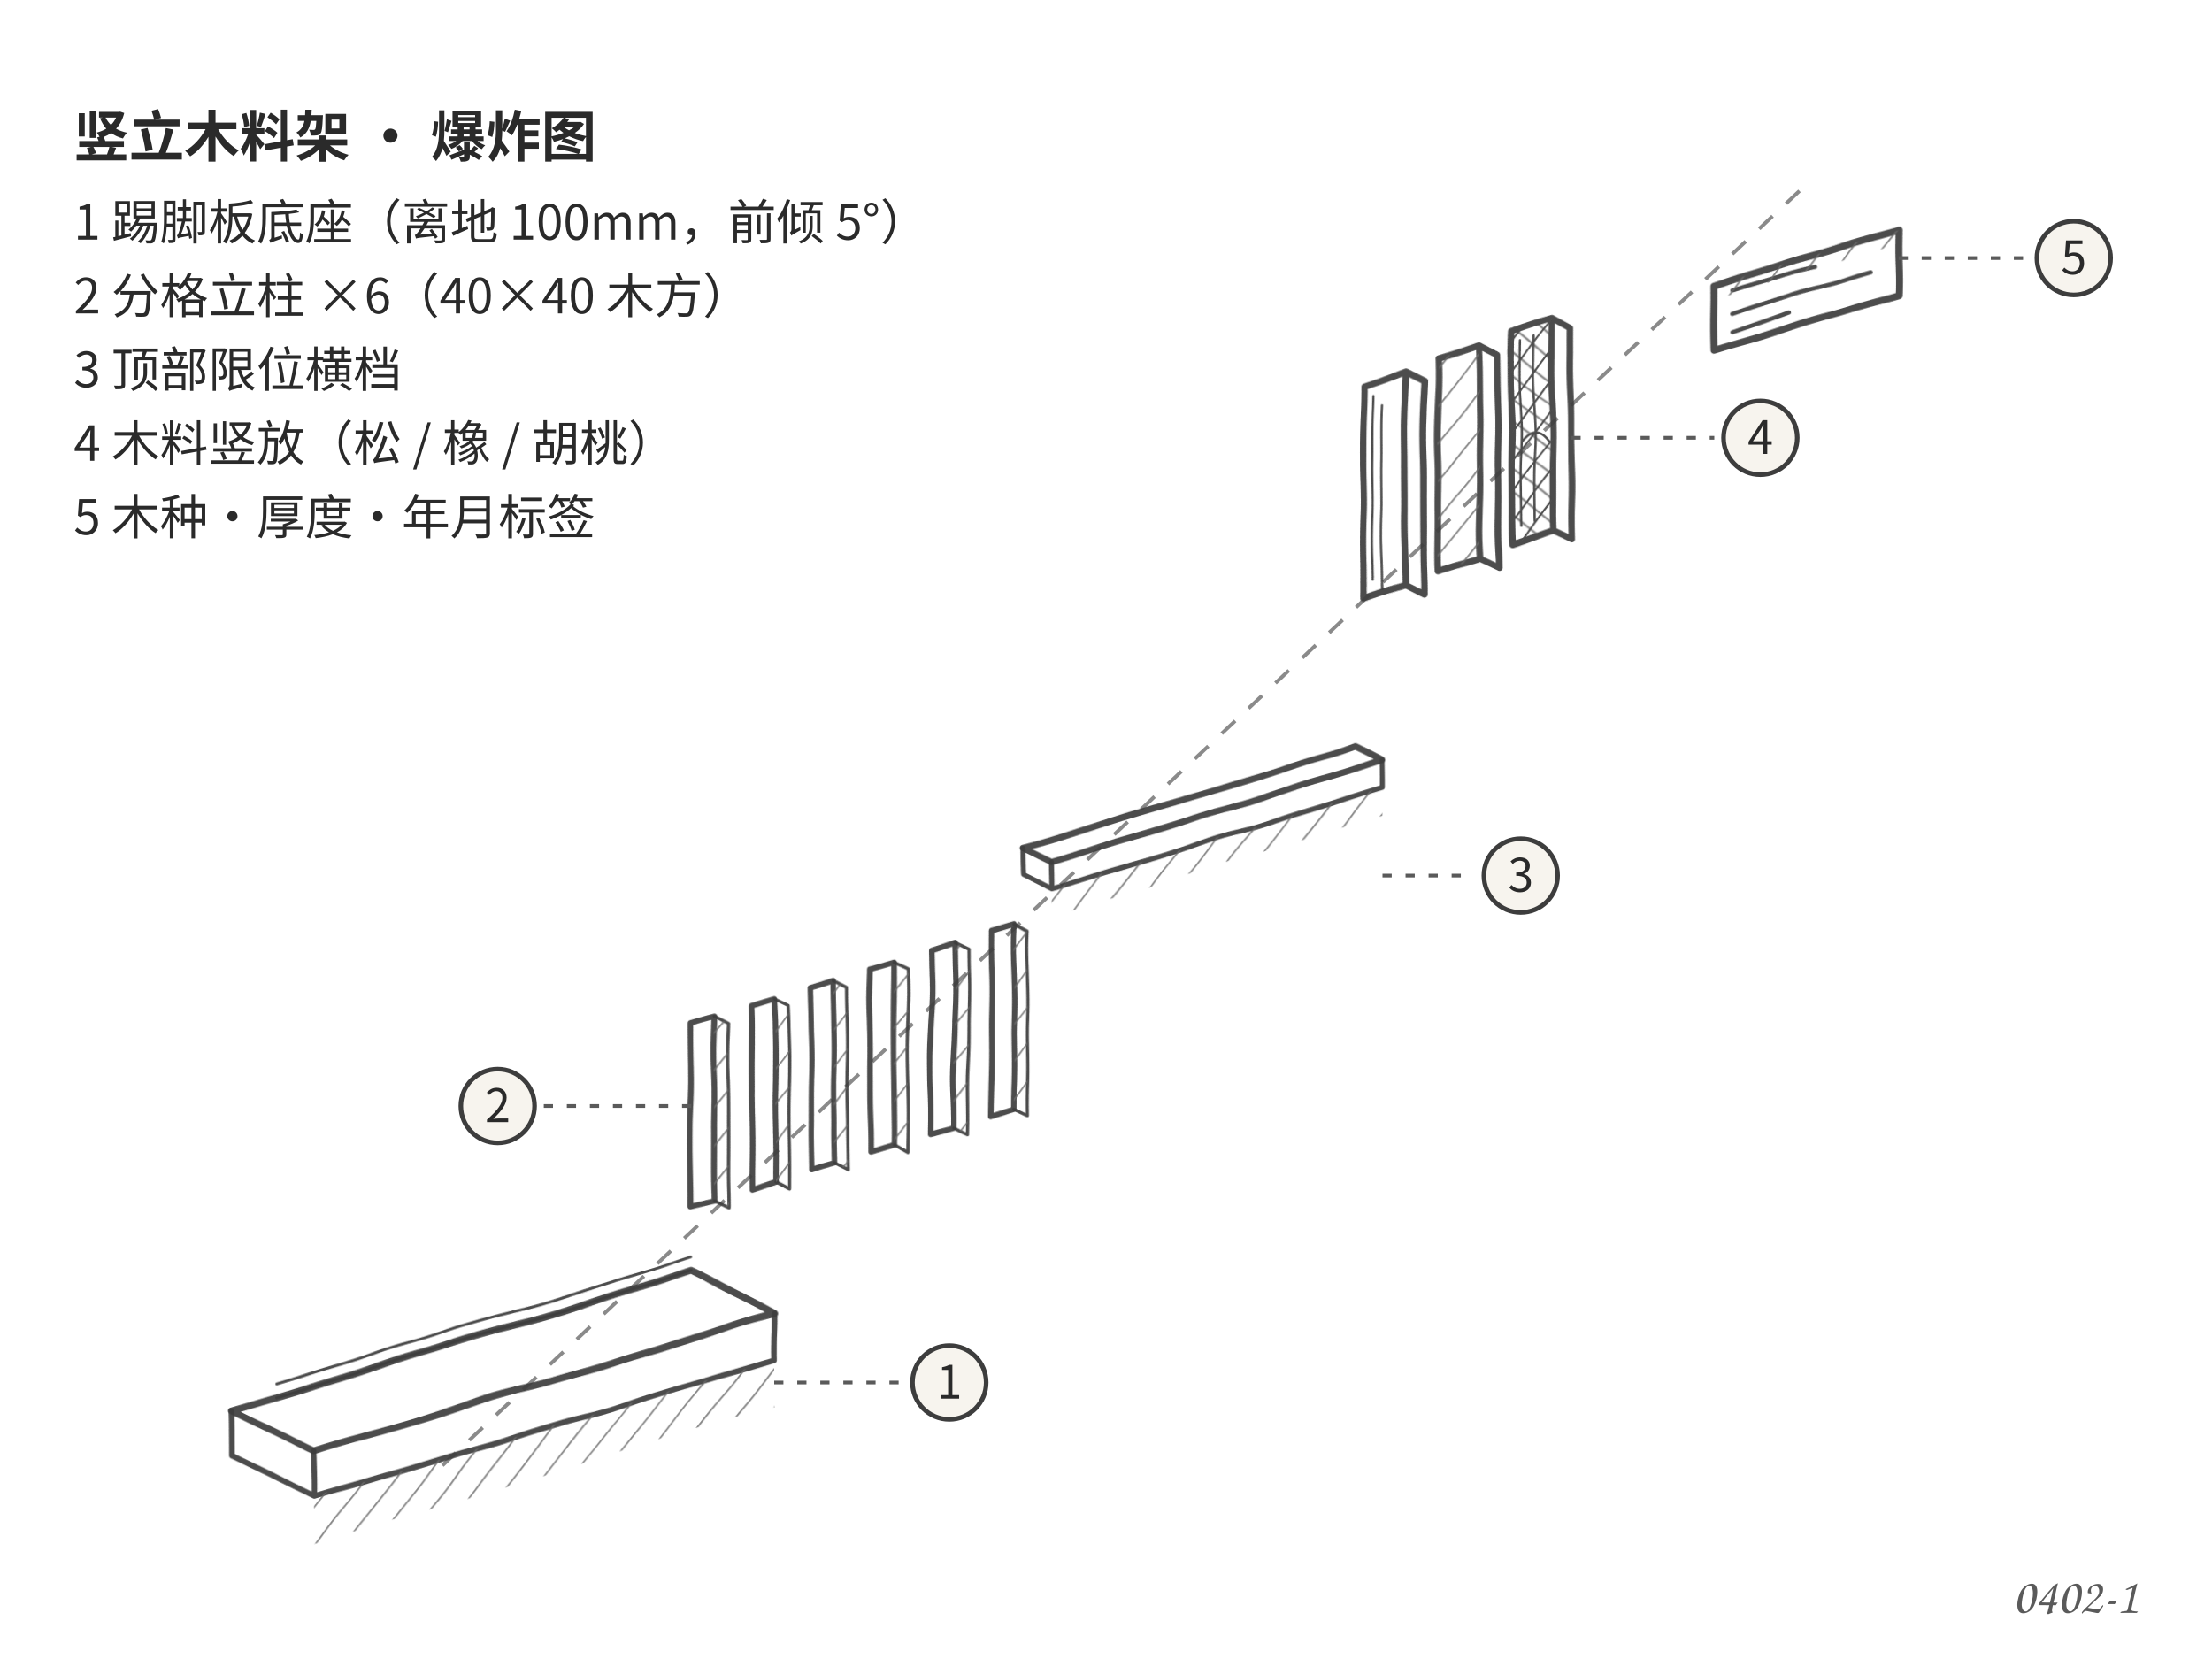
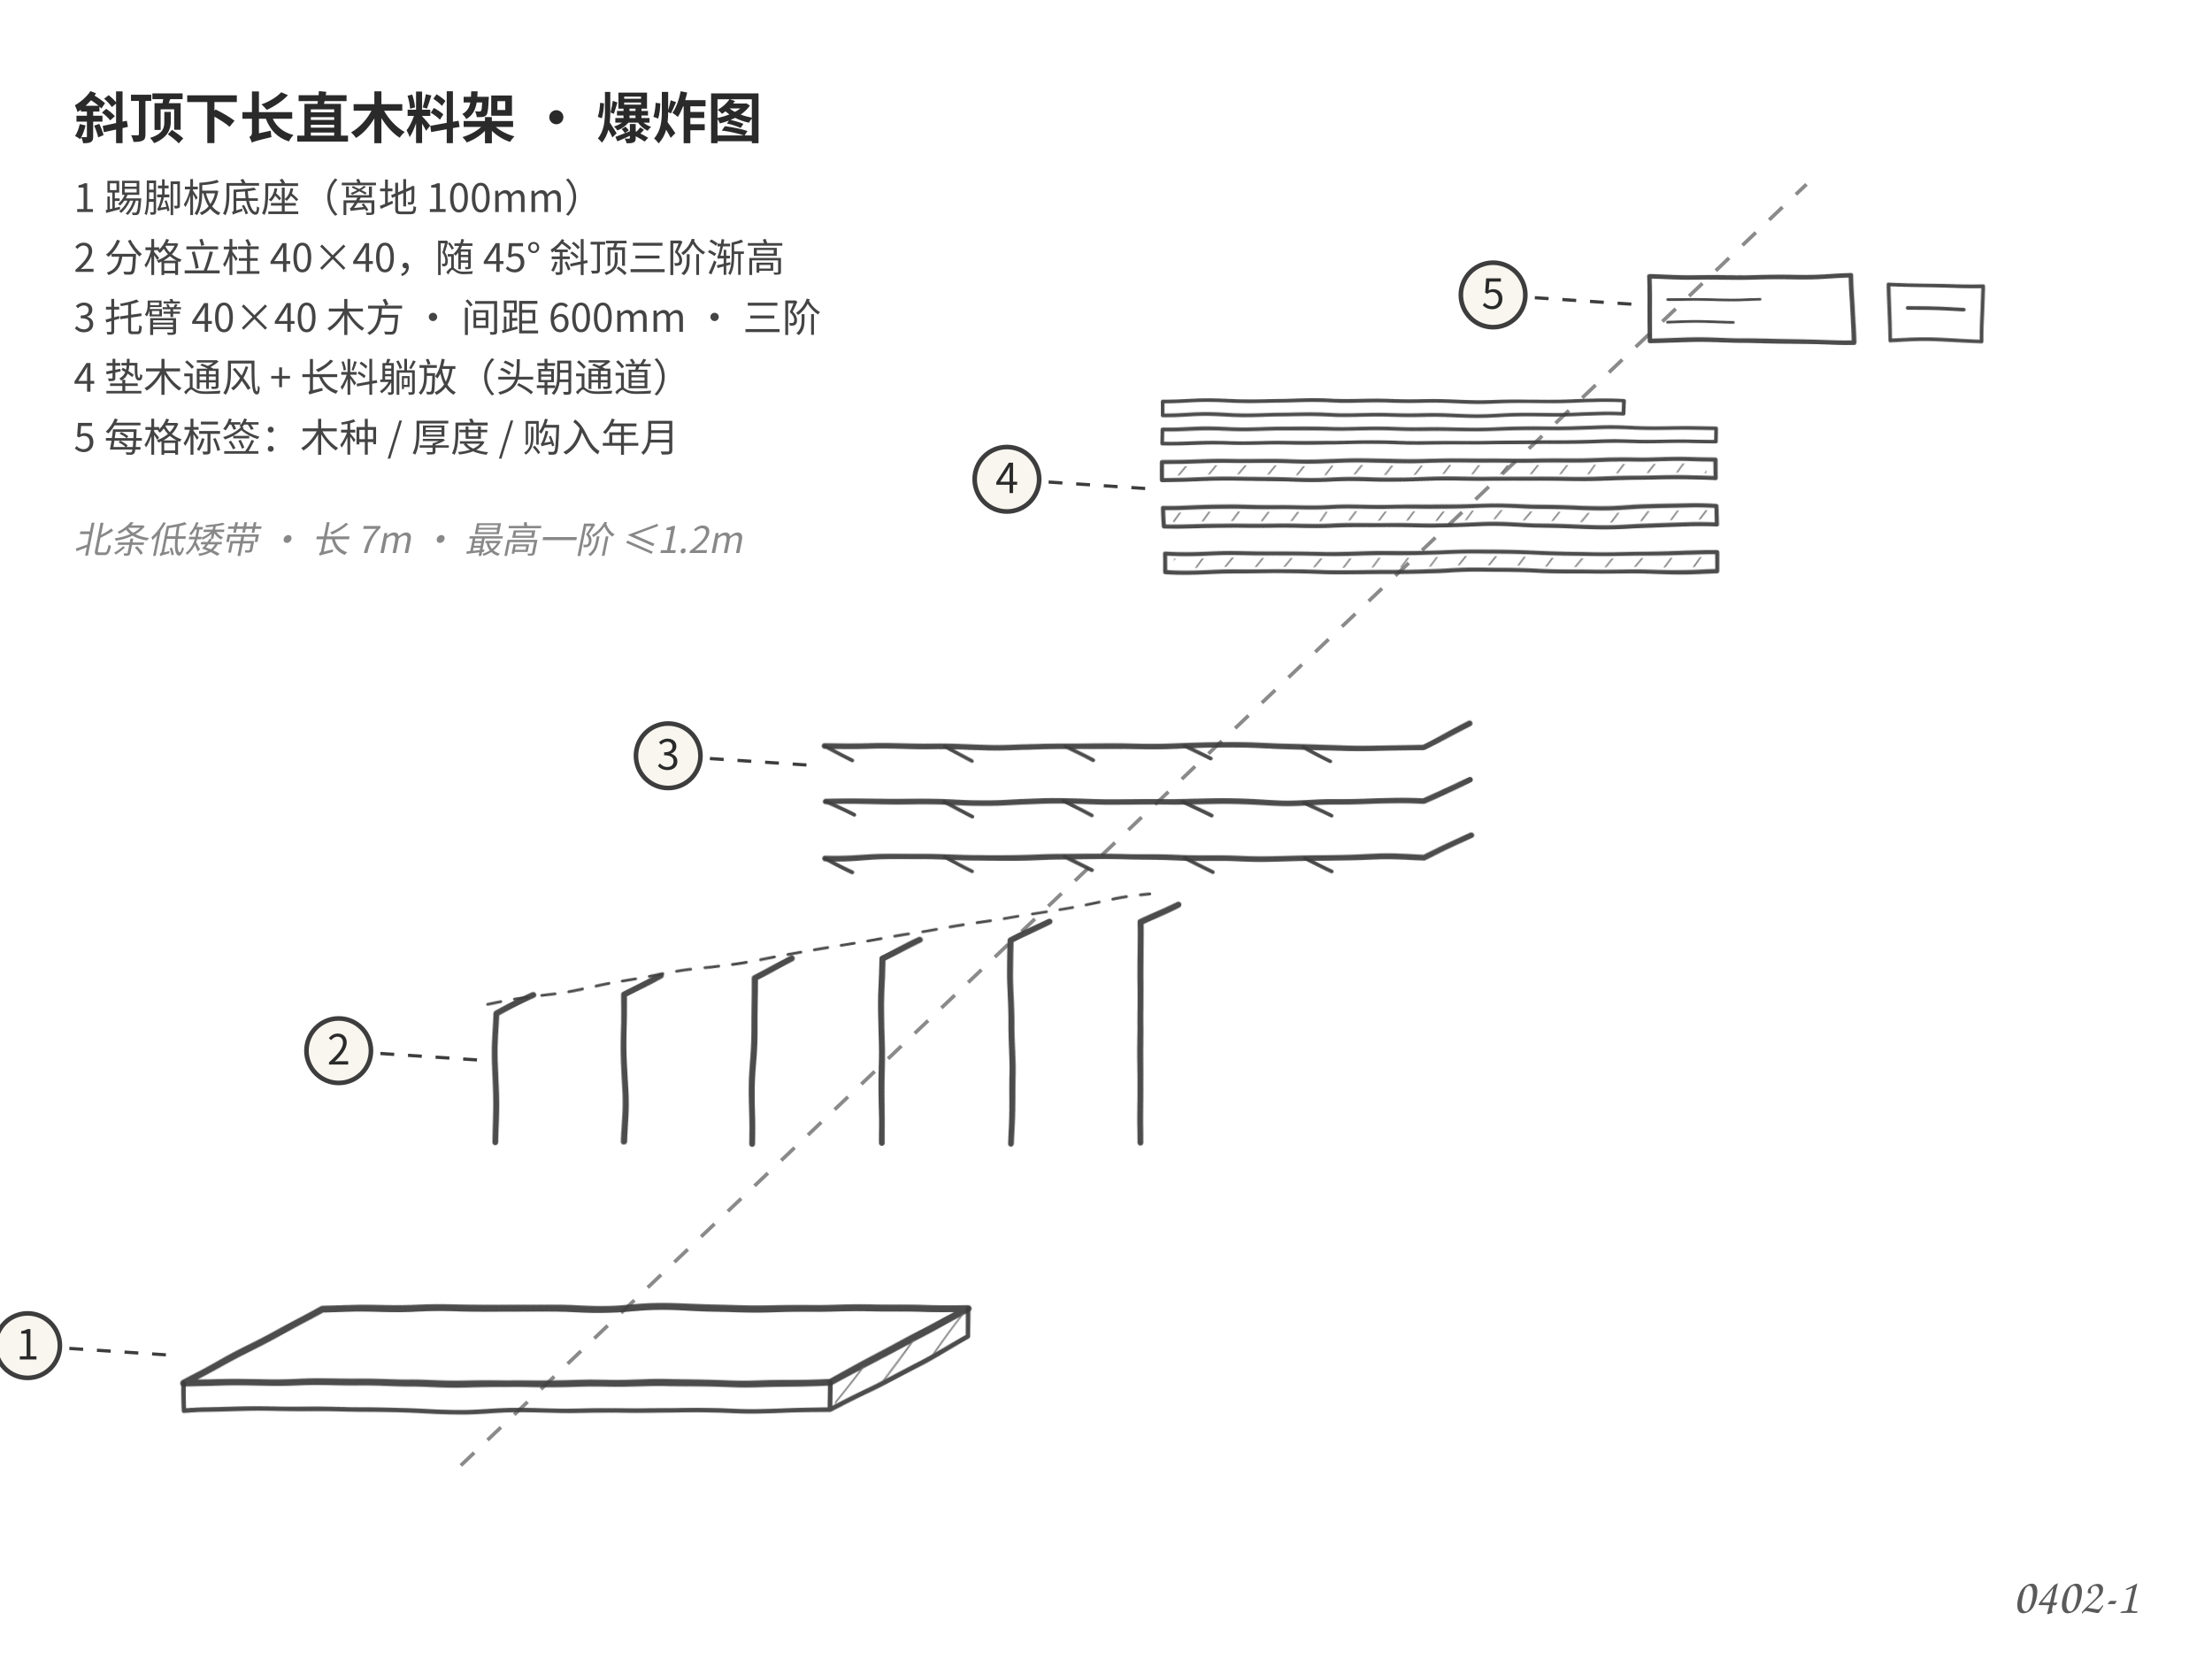
<svg xmlns="http://www.w3.org/2000/svg" viewBox="0 0 480 360" width="480" height="360" font-family="'Noto Sans SC','PingFang SC','Noto Sans CJK SC',sans-serif">
  <defs>
    <filter id="p0402-1-pencil" x="-5%" y="-5%" width="110%" height="110%">
-       <feTurbulence type="fractalNoise" baseFrequency="0.045" numOctaves="2" seed="3" result="n" />
+       <feTurbulence type="fractalNoise" baseFrequency="0.045" numOctaves="2" seed="43" result="n" />
      <feDisplacementMap in="SourceGraphic" in2="n" scale="1.4" xChannelSelector="R" yChannelSelector="G" />
    </filter>
    <pattern id="p0402-1-shade" width="5" height="5" patternUnits="userSpaceOnUse" patternTransform="rotate(38)">
      <line x1="0" y1="0" x2="0" y2="5" stroke="#6b6b6b" stroke-width="0.7" stroke-opacity="0.8" />
    </pattern>
    <pattern id="p0402-1-shade2" width="4" height="4" patternUnits="userSpaceOnUse" patternTransform="rotate(38)">
      <line x1="0" y1="0" x2="0" y2="4" stroke="#4a4a4a" stroke-width="0.8" />
      <line x1="0" y1="2" x2="4" y2="2" stroke="#4a4a4a" stroke-width="0.5" stroke-opacity="0.6" />
    </pattern>
  </defs>
-   <path d="M96 318 L392 40" stroke="#8a8a8a" stroke-width="0.8" stroke-dasharray="4 4" fill="none" />
+   <path d="M100 318 L392 40" stroke="#8a8a8a" stroke-width="0.8" stroke-dasharray="4 4" fill="none" />
  <g filter="url(#p0402-1-pencil)" stroke="#3d3d3d" fill="none" stroke-linecap="round" stroke-linejoin="round" stroke-opacity="0.92">
-     <path d="M50 306 l100 -30 l18 9 l-100 30 Z" stroke-width="1.5" />
-     <path d="M50 306 v10 l18 9 v-10 M168 285 v10 l-100 30 v-10" stroke-width="1.2" />
-     <path d="M68 325 l100 -30 v10 l-100 30 Z" fill="url(#p0402-1-shade)" stroke="none" />
-     <path d="M60 300 l90 -27 M60 303 l90 -27" stroke-width="0.6" />
-     <path d="M150 262 v-40 l5 -1.5 v40 Z" stroke-width="1.2" />
-     <path d="M155 220.5 l3 1.5 v40 l-3 -1.5" stroke-width="0.7" />
-     <path d="M155 220.5 l3 1.5 v40 l-3 -1.5 Z" fill="url(#p0402-1-shade)" stroke="none" />
-     <path d="M163 258 v-40 l5 -1.5 v40 Z" stroke-width="1.2" />
-     <path d="M168 216.5 l3 1.5 v40 l-3 -1.5" stroke-width="0.7" />
-     <path d="M168 216.5 l3 1.5 v40 l-3 -1.5 Z" fill="url(#p0402-1-shade)" stroke="none" />
-     <path d="M176 254 v-40 l5 -1.5 v40 Z" stroke-width="1.2" />
-     <path d="M181 212.5 l3 1.5 v40 l-3 -1.5" stroke-width="0.7" />
-     <path d="M181 212.5 l3 1.5 v40 l-3 -1.5 Z" fill="url(#p0402-1-shade)" stroke="none" />
-     <path d="M189 250 v-40 l5 -1.5 v40 Z" stroke-width="1.2" />
-     <path d="M194 208.5 l3 1.5 v40 l-3 -1.5" stroke-width="0.7" />
-     <path d="M194 208.5 l3 1.5 v40 l-3 -1.5 Z" fill="url(#p0402-1-shade)" stroke="none" />
-     <path d="M202 246 v-40 l5 -1.5 v40 Z" stroke-width="1.2" />
-     <path d="M207 204.5 l3 1.5 v40 l-3 -1.5" stroke-width="0.7" />
-     <path d="M207 204.5 l3 1.5 v40 l-3 -1.5 Z" fill="url(#p0402-1-shade)" stroke="none" />
-     <path d="M215 242 v-40 l5 -1.5 v40 Z" stroke-width="1.2" />
-     <path d="M220 200.5 l3 1.5 v40 l-3 -1.5" stroke-width="0.7" />
-     <path d="M220 200.5 l3 1.5 v40 l-3 -1.5 Z" fill="url(#p0402-1-shade)" stroke="none" />
-     <path d="M222 184 l72 -22 l6 3 l-72 22 Z" stroke-width="1.4" />
-     <path d="M222 184 v6 l6 3 v-6 M300 165 v6 l-72 22 v-6" stroke-width="1.1" />
-     <path d="M228 193 l72 -22 v6 l-72 22 Z" fill="url(#p0402-1-shade)" stroke="none" />
-     <path d="M296 130 l9 -3 v-46 l-9 3 Z M305 127 l4 2 v-46 l-4 -2" stroke-width="1.4" />
-     <path d="M298 126 v-40 M300 128 v-40" stroke-width="0.5" />
-     <path d="M312 124 l9 -3 v-46 l-9 3 Z M321 121 l4 2 v-46 l-4 -2" stroke-width="1.4" />
-     <path d="M312 124 l9 -3 v-46 l-9 3 Z" fill="url(#p0402-1-shade)" stroke="none" />
-     <path d="M328 118 l9 -3 v-46 l-9 3 Z M337 115 l4 2 v-46 l-4 -2" stroke-width="1.4" />
-     <path d="M330 114 v-40 M333 113 v-40 M330 96 q3 -4 6 0" stroke-width="0.5" />
-     <path d="M328 118 l9 -3 v-46 l-9 3 Z" fill="url(#p0402-1-shade2)" stroke="none" />
-     <path d="M372 62 l40 -12 v14 l-40 12 Z" stroke-width="1.5" />
-     <path d="M376 63 l18 -5 M376 68 l30 -9 M376 72 l12 -4" stroke-width="0.9" />
-     <path d="M372 62 l40 -12 v3 l-40 12 Z" fill="url(#p0402-1-shade)" stroke="none" />
+     <path d="M40.0 300.0 h140 l30 -16 h-140 Z" stroke-width="1.5" />
+     <path d="M40.0 300.0 v6 h140 v-6 M180.0 306.0 l30 -16 v-6" stroke-width="1" />
+     <path d="M181.0 305.0 l28 -15 v-5 l-28 15 Z" fill="url(#p0402-1-shade)" stroke="none" />
+     <path d="M107.5 248.0 v-28 M107.5 220.0 l8 -4" stroke-width="1.3" />
+     <path d="M135.5 248.0 v-32 M135.5 216.0 l8 -4" stroke-width="1.3" />
+     <path d="M163.5 248.0 v-36 M163.5 212.0 l8 -4" stroke-width="1.3" />
+     <path d="M191.5 248.0 v-40 M191.5 208.0 l8 -4" stroke-width="1.3" />
+     <path d="M219.5 248.0 v-44 M219.5 204.0 l8 -4" stroke-width="1.3" />
+     <path d="M247.5 248.0 v-48 M247.5 200.0 l8 -4" stroke-width="1.3" />
+     <path d="M105.5 218.0 L249.5 194.0" stroke-width="0.6" stroke-dasharray="3 3" />
+     <path d="M179.0 186.0 h130 l10 -5" stroke-width="1.2" />
+     <path d="M179.0 186.0 l6 3 M205.0 186.0 l6 3 M231.0 186.0 l6 3 M257.0 186.0 l6 3 M283.0 186.0 l6 3" stroke-width="0.8" />
+     <path d="M179.0 174.0 h130 l10 -5" stroke-width="1.2" />
+     <path d="M179.0 174.0 l6 3 M205.0 174.0 l6 3 M231.0 174.0 l6 3 M257.0 174.0 l6 3 M283.0 174.0 l6 3" stroke-width="0.8" />
+     <path d="M179.0 162.0 h130 l10 -5" stroke-width="1.2" />
+     <path d="M179.0 162.0 l6 3 M205.0 162.0 l6 3 M231.0 162.0 l6 3 M257.0 162.0 l6 3 M283.0 162.0 l6 3" stroke-width="0.8" />
+     <path d="M252.5 124.0 h120 v-4 h-120 Z" stroke-width="0.9" />
+     <path d="M254.5 123.0 h116 v-2 h-116 Z" fill="url(#p0402-1-shade)" stroke="none" />
+     <path d="M252.5 114.0 h120 v-4 h-120 Z" stroke-width="0.9" />
+     <path d="M254.5 113.0 h116 v-2 h-116 Z" fill="url(#p0402-1-shade)" stroke="none" />
+     <path d="M252.5 104.0 h120 v-4 h-120 Z" stroke-width="0.9" />
+     <path d="M254.5 103.0 h116 v-2 h-116 Z" fill="url(#p0402-1-shade)" stroke="none" />
+     <path d="M252.5 96.0 h120 v-3 h-120 Z M252.5 90.0 h100 v-3 h-100 Z" stroke-width="0.8" />
+     <path d="M358.0 60.0 h44 v14 h-44 Z" stroke-width="1" />
+     <path d="M362.0 65.0 h20 M362.0 70.0 h14" stroke-width="0.6" />
+     <path d="M410.0 62.0 h20 v12 h-20 Z M414.0 67.0 h12" stroke-width="0.8" />
  </g>
-   <g stroke="#5a5a5a" stroke-width="0.8" fill="none" stroke-dasharray="2 3">
-     <path d="M168 300 H196" />
-     <path d="M150 240 H118" />
-     <path d="M300 190 H320" />
-     <path d="M341 95 H372" />
-     <path d="M412 56 H440" />
+   <g stroke="#3d3d3d" stroke-width="0.7" fill="none" stroke-dasharray="3 3">
+     <path d="M36.0 294.0 L6.0 292.0" />
+     <path d="M103.5 230.0 L73.5 228.0" />
+     <path d="M175.0 166.0 L145.0 164.0" />
+     <path d="M248.5 106.0 L218.5 104.0" />
+     <path d="M354.0 66.0 L324.0 64.0" />
  </g>
-   <g font-size="10" fill="#2a2a2a" text-anchor="middle">
-     <g stroke="#3d3d3d" stroke-width="1" fill="#f7f4ee">
-       <circle cx="206" cy="300" r="8" />
-       <circle cx="108" cy="240" r="8" />
-       <circle cx="330" cy="190" r="8" />
-       <circle cx="382" cy="95" r="8" />
-       <circle cx="450" cy="56" r="8" />
-     </g>
-     <text x="206" y="303.5">1</text>
-     <text x="108" y="243.5">2</text>
-     <text x="330" y="193.5">3</text>
-     <text x="382" y="98.5">4</text>
-     <text x="450" y="59.5">5</text>
-   </g>
-   <g font-size="10.5" fill="#2a2a2a">
-     <text x="16" y="34" font-weight="700" font-size="12">竖立木料架 · 爆炸图</text>
-     <text x="16" y="52">1 踢脚板底座（离地 100mm，前倾 5°）</text>
-     <text x="16" y="68">2 分格立柱 ×6（40×40 木方）</text>
-     <text x="16" y="84">3 顶部限位横档</text>
-     <text x="16" y="100">4 木料竖放（松 / 橡 / 胡桃）</text>
-     <text x="16" y="116">5 木种·厚度·年月标签</text>
+   <text x="16" y="30" font-weight="700" font-size="12" fill="#2a2a2a">斜顶下长直木料架 · 爆炸图</text>
+   <g font-size="8.5" fill="#444">
+     <text x="16" y="46">1 踢脚板底座（离地 100mm）</text>
+     <text x="16" y="59">2 分格立柱 40×40，随 45° 斜顶三阶渐高</text>
+     <text x="16" y="72">3 托臂 40×40 木方 · 间距 600mm · 三阶</text>
+     <text x="16" y="85">4 垫木通风 + 长料躺放（头朝通道）</text>
+     <text x="16" y="98">5 每格标签：木种 / 厚度 / 购入年月</text>
  </g>
  <text x="464" y="350" text-anchor="end" font-family="'Long Cang','Kaiti SC',cursive" font-size="11" fill="#5a5a5a">0402-1</text>
+   <g stroke="#3d3d3d" stroke-width="1" fill="#f9f6ef">
+     <circle cx="6.0" cy="292.0" r="7" />
+   </g>
+   <text x="6.0" y="295.0" text-anchor="middle" font-size="9" fill="#2a2a2a" font-family="'Noto Sans SC','PingFang SC','Noto Sans CJK SC',sans-serif">1</text>
+   <g stroke="#3d3d3d" stroke-width="1" fill="#f9f6ef">
+     <circle cx="73.5" cy="228.0" r="7" />
+   </g>
+   <text x="73.5" y="231.0" text-anchor="middle" font-size="9" fill="#2a2a2a" font-family="'Noto Sans SC','PingFang SC','Noto Sans CJK SC',sans-serif">2</text>
+   <g stroke="#3d3d3d" stroke-width="1" fill="#f9f6ef">
+     <circle cx="145.0" cy="164.0" r="7" />
+   </g>
+   <text x="145.0" y="167.0" text-anchor="middle" font-size="9" fill="#2a2a2a" font-family="'Noto Sans SC','PingFang SC','Noto Sans CJK SC',sans-serif">3</text>
+   <g stroke="#3d3d3d" stroke-width="1" fill="#f9f6ef">
+     <circle cx="218.5" cy="104.0" r="7" />
+   </g>
+   <text x="218.5" y="107.0" text-anchor="middle" font-size="9" fill="#2a2a2a" font-family="'Noto Sans SC','PingFang SC','Noto Sans CJK SC',sans-serif">4</text>
+   <g stroke="#3d3d3d" stroke-width="1" fill="#f9f6ef">
+     <circle cx="324.0" cy="64.0" r="7" />
+   </g>
+   <text x="324.0" y="67.0" text-anchor="middle" font-size="9" fill="#2a2a2a" font-family="'Noto Sans SC','PingFang SC','Noto Sans CJK SC',sans-serif">5</text>
+   <text x="16" y="120" font-size="8" fill="#888" font-style="italic">北条低矮带 · 长 7m · 最高一阶 ≤1.2m</text>
</svg>
